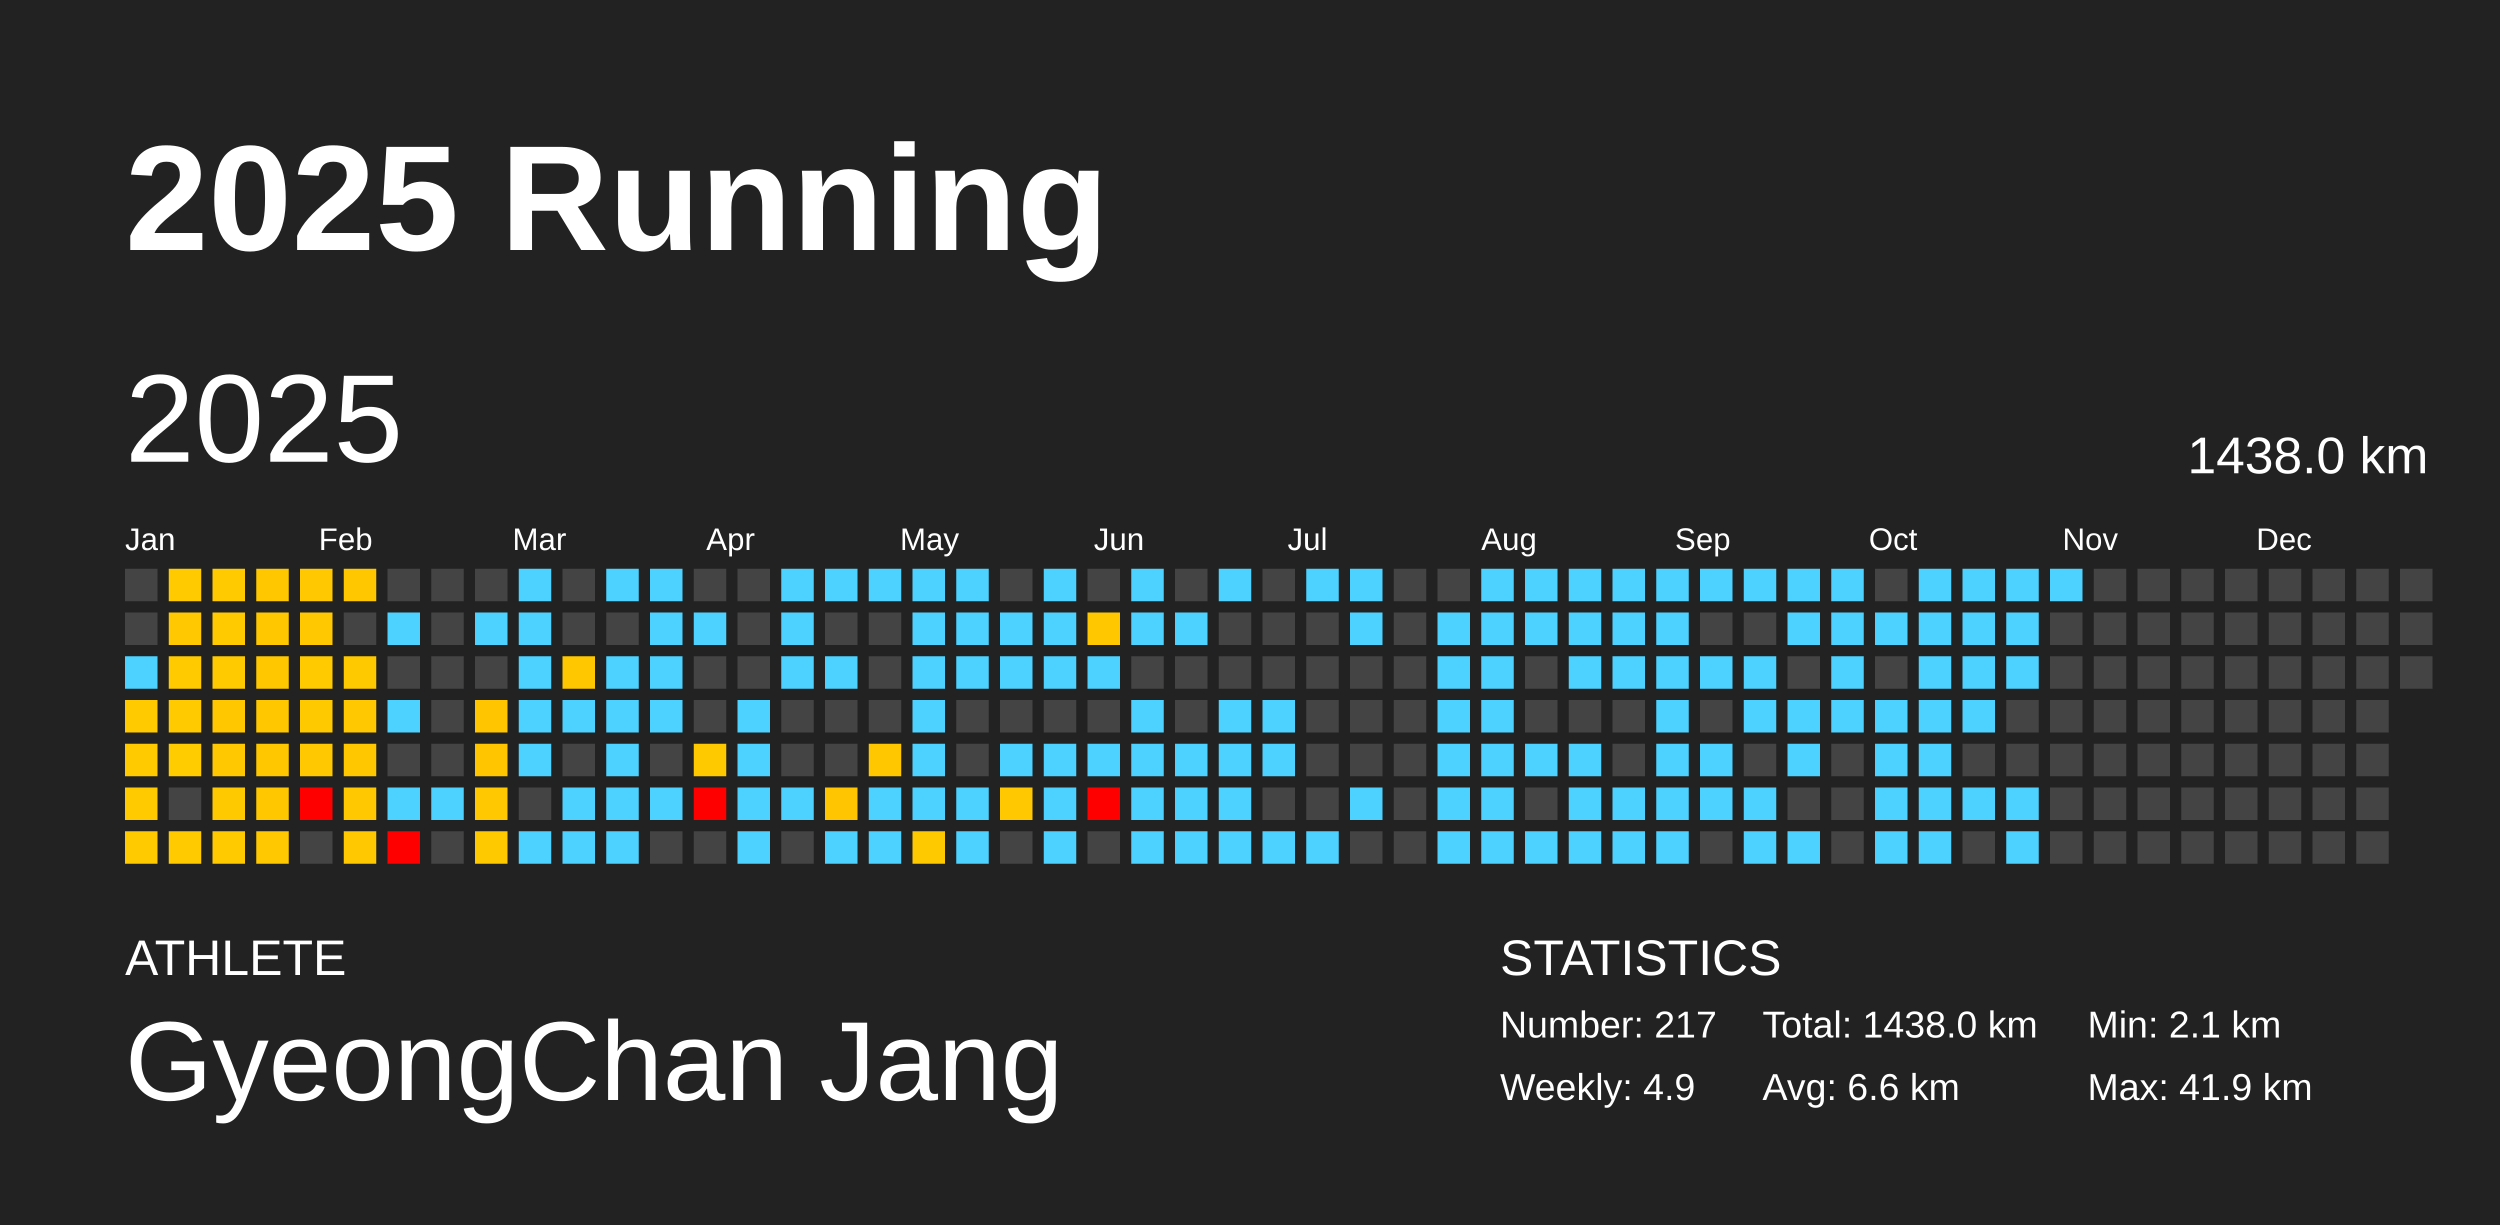
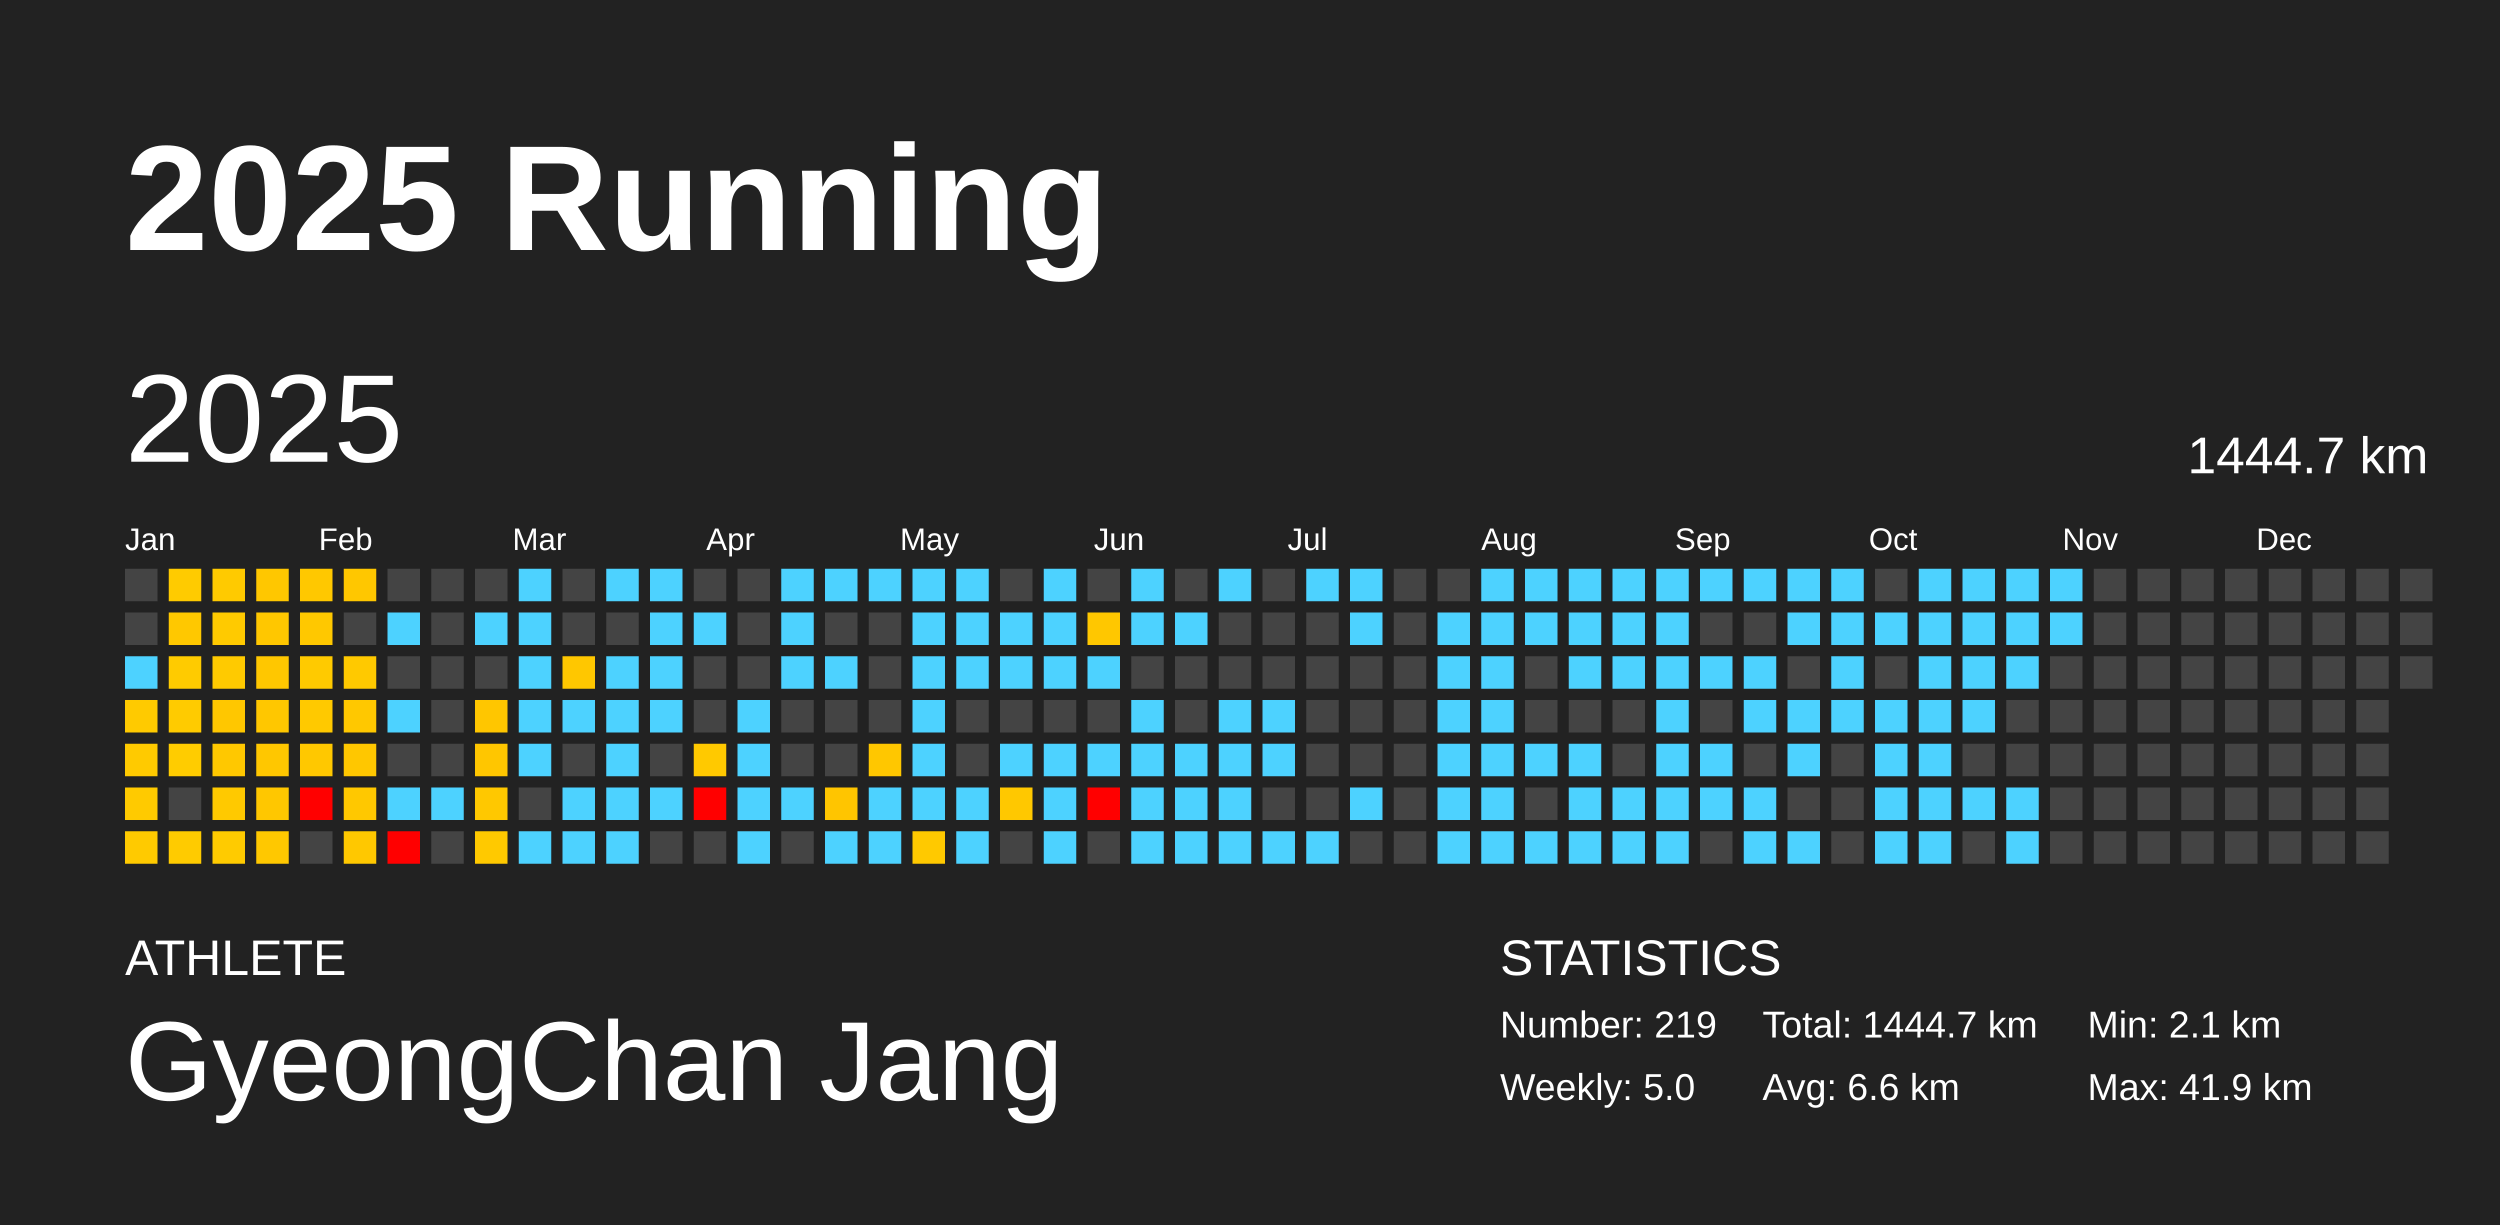
<svg xmlns="http://www.w3.org/2000/svg" baseProfile="full" height="98mm" version="1.1" viewBox="0,0,200,98" width="200mm">
  <defs />
  <rect fill="#222222" height="98" width="200" x="0" y="0" />
  <text fill="#FFFFFF" style="font-size:12px; font-family:Arial; font-weight:bold;" x="10" y="20">2025 Running</text>
  <text fill="#FFFFFF" style="font-size:4px; font-family:Arial" x="10" y="78">ATHLETE</text>
  <text fill="#FFFFFF" style="font-size:9px; font-family:Arial" x="10" y="88">GyeongChan Jang</text>
  <text fill="#FFFFFF" style="font-size:4px; font-family:Arial" x="120" y="78">STATISTICS</text>
-   <text fill="#FFFFFF" style="font-size:3px; font-family:Arial" x="120" y="83">Number: 217</text>
-   <text fill="#FFFFFF" style="font-size:3px; font-family:Arial" x="120" y="88">Weekly: 4.9</text>
-   <text fill="#FFFFFF" style="font-size:3px; font-family:Arial" x="141" y="83">Total: 1438.0 km</text>
+   <text fill="#FFFFFF" style="font-size:3px; font-family:Arial" x="120" y="83">Number: 219</text>
+   <text fill="#FFFFFF" style="font-size:3px; font-family:Arial" x="120" y="88">Weekly: 5.0</text>
+   <text fill="#FFFFFF" style="font-size:3px; font-family:Arial" x="141" y="83">Total: 1444.7 km</text>
  <text fill="#FFFFFF" style="font-size:3px; font-family:Arial" x="141" y="88">Avg: 6.6 km</text>
  <text fill="#FFFFFF" style="font-size:3px; font-family:Arial" x="167" y="83">Min: 2.1 km</text>
  <text fill="#FFFFFF" style="font-size:3px; font-family:Arial" x="167" y="88">Max: 41.9 km</text>
  <text dominant-baseline="hanging" fill="#FFFFFF" style="font-size:10.0px; font-family:Arial;" x="10" y="30">2025</text>
-   <text dominant-baseline="hanging" fill="#FFFFFF" style="font-size:4.125px; font-family:Arial;" x="175" y="35">1438.0 km</text>
+   <text dominant-baseline="hanging" fill="#FFFFFF" style="font-size:4.125px; font-family:Arial;" x="175" y="35">1444.7 km</text>
  <text fill="#FFFFFF" style="font-size:2.5px; font-family:Arial" x="10.0" y="44">Jan</text>
  <text fill="#FFFFFF" style="font-size:2.5px; font-family:Arial" x="25.5" y="44">Feb</text>
  <text fill="#FFFFFF" style="font-size:2.5px; font-family:Arial" x="41.0" y="44">Mar</text>
  <text fill="#FFFFFF" style="font-size:2.5px; font-family:Arial" x="56.5" y="44">Apr</text>
  <text fill="#FFFFFF" style="font-size:2.5px; font-family:Arial" x="72.0" y="44">May</text>
  <text fill="#FFFFFF" style="font-size:2.5px; font-family:Arial" x="87.5" y="44">Jun</text>
  <text fill="#FFFFFF" style="font-size:2.5px; font-family:Arial" x="103.0" y="44">Jul</text>
  <text fill="#FFFFFF" style="font-size:2.5px; font-family:Arial" x="118.5" y="44">Aug</text>
  <text fill="#FFFFFF" style="font-size:2.5px; font-family:Arial" x="134.0" y="44">Sep</text>
  <text fill="#FFFFFF" style="font-size:2.5px; font-family:Arial" x="149.5" y="44">Oct</text>
  <text fill="#FFFFFF" style="font-size:2.5px; font-family:Arial" x="165.0" y="44">Nov</text>
  <text fill="#FFFFFF" style="font-size:2.5px; font-family:Arial" x="180.5" y="44">Dec</text>
  <rect fill="#444444" height="2.6" width="2.6" x="10.0" y="45.5" />
  <rect fill="#444444" height="2.6" width="2.6" x="10.0" y="49.0" />
  <rect fill="#4dd2ff" height="2.6" width="2.6" x="10.0" y="52.5" />
  <rect fill="#ffca00" height="2.6" width="2.6" x="10.0" y="56.0" />
  <rect fill="#ffca00" height="2.6" width="2.6" x="10.0" y="59.5" />
  <rect fill="#ffca00" height="2.6" width="2.6" x="10.0" y="63.0" />
  <rect fill="#ffca00" height="2.6" width="2.6" x="10.0" y="66.5" />
  <rect fill="#ffcb00" height="2.6" width="2.6" x="13.5" y="45.5" />
  <rect fill="#ffc800" height="2.6" width="2.6" x="13.5" y="49.0" />
  <rect fill="#ffcb00" height="2.6" width="2.6" x="13.5" y="52.5" />
  <rect fill="#ffcb00" height="2.6" width="2.6" x="13.5" y="56.0" />
  <rect fill="#ffcc00" height="2.6" width="2.6" x="13.5" y="59.5" />
  <rect fill="#444444" height="2.6" width="2.6" x="13.5" y="63.0" />
  <rect fill="#ffcb00" height="2.6" width="2.6" x="13.5" y="66.5" />
  <rect fill="#ffca00" height="2.6" width="2.6" x="17.0" y="45.5" />
  <rect fill="#ffca00" height="2.6" width="2.6" x="17.0" y="49.0" />
  <rect fill="#ffca00" height="2.6" width="2.6" x="17.0" y="52.5" />
  <rect fill="#ffc700" height="2.6" width="2.6" x="17.0" y="56.0" />
  <rect fill="#ffc800" height="2.6" width="2.6" x="17.0" y="59.5" />
  <rect fill="#ffc900" height="2.6" width="2.6" x="17.0" y="63.0" />
  <rect fill="#ffcb00" height="2.6" width="2.6" x="17.0" y="66.5" />
  <rect fill="#ffc700" height="2.6" width="2.6" x="20.5" y="45.5" />
  <rect fill="#ffc700" height="2.6" width="2.6" x="20.5" y="49.0" />
  <rect fill="#ffc700" height="2.6" width="2.6" x="20.5" y="52.5" />
  <rect fill="#ffc700" height="2.6" width="2.6" x="20.5" y="56.0" />
  <rect fill="#ffc700" height="2.6" width="2.6" x="20.5" y="59.5" />
  <rect fill="#ffc700" height="2.6" width="2.6" x="20.5" y="63.0" />
  <rect fill="#ffc800" height="2.6" width="2.6" x="20.5" y="66.5" />
  <rect fill="#ffc800" height="2.6" width="2.6" x="24.0" y="45.5" />
  <rect fill="#ffc800" height="2.6" width="2.6" x="24.0" y="49.0" />
  <rect fill="#ffca00" height="2.6" width="2.6" x="24.0" y="52.5" />
  <rect fill="#ffc900" height="2.6" width="2.6" x="24.0" y="56.0" />
  <rect fill="#ffc800" height="2.6" width="2.6" x="24.0" y="59.5" />
  <rect fill="red" height="2.6" width="2.6" x="24.0" y="63.0" />
  <rect fill="#444444" height="2.6" width="2.6" x="24.0" y="66.5" />
  <rect fill="#ffc700" height="2.6" width="2.6" x="27.5" y="45.5" />
  <rect fill="#444444" height="2.6" width="2.6" x="27.5" y="49.0" />
  <rect fill="#ffc900" height="2.6" width="2.6" x="27.5" y="52.5" />
  <rect fill="#ffc800" height="2.6" width="2.6" x="27.5" y="56.0" />
  <rect fill="#ffc700" height="2.6" width="2.6" x="27.5" y="59.5" />
  <rect fill="#ffc800" height="2.6" width="2.6" x="27.5" y="63.0" />
  <rect fill="#ffc800" height="2.6" width="2.6" x="27.5" y="66.5" />
  <rect fill="#444444" height="2.6" width="2.6" x="31.0" y="45.5" />
  <rect fill="#4dd2ff" height="2.6" width="2.6" x="31.0" y="49.0" />
  <rect fill="#444444" height="2.6" width="2.6" x="31.0" y="52.5" />
  <rect fill="#4dd2ff" height="2.6" width="2.6" x="31.0" y="56.0" />
  <rect fill="#444444" height="2.6" width="2.6" x="31.0" y="59.5" />
  <rect fill="#4dd2ff" height="2.6" width="2.6" x="31.0" y="63.0" />
  <rect fill="red" height="2.6" width="2.6" x="31.0" y="66.5" />
  <rect fill="#444444" height="2.6" width="2.6" x="34.5" y="45.5" />
  <rect fill="#444444" height="2.6" width="2.6" x="34.5" y="49.0" />
  <rect fill="#444444" height="2.6" width="2.6" x="34.5" y="52.5" />
  <rect fill="#444444" height="2.6" width="2.6" x="34.5" y="56.0" />
  <rect fill="#444444" height="2.6" width="2.6" x="34.5" y="59.5" />
  <rect fill="#4dd2ff" height="2.6" width="2.6" x="34.5" y="63.0" />
  <rect fill="#444444" height="2.6" width="2.6" x="34.5" y="66.5" />
  <rect fill="#444444" height="2.6" width="2.6" x="38.0" y="45.5" />
  <rect fill="#4dd2ff" height="2.6" width="2.6" x="38.0" y="49.0" />
  <rect fill="#444444" height="2.6" width="2.6" x="38.0" y="52.5" />
  <rect fill="#ffc600" height="2.6" width="2.6" x="38.0" y="56.0" />
  <rect fill="#ffc600" height="2.6" width="2.6" x="38.0" y="59.5" />
  <rect fill="#ffc800" height="2.6" width="2.6" x="38.0" y="63.0" />
  <rect fill="#ffc900" height="2.6" width="2.6" x="38.0" y="66.5" />
  <rect fill="#4dd2ff" height="2.6" width="2.6" x="41.5" y="45.5" />
  <rect fill="#4dd2ff" height="2.6" width="2.6" x="41.5" y="49.0" />
  <rect fill="#4dd2ff" height="2.6" width="2.6" x="41.5" y="52.5" />
  <rect fill="#4dd2ff" height="2.6" width="2.6" x="41.5" y="56.0" />
  <rect fill="#4dd2ff" height="2.6" width="2.6" x="41.5" y="59.5" />
  <rect fill="#444444" height="2.6" width="2.6" x="41.5" y="63.0" />
  <rect fill="#4dd2ff" height="2.6" width="2.6" x="41.5" y="66.5" />
  <rect fill="#444444" height="2.6" width="2.6" x="45.0" y="45.5" />
  <rect fill="#444444" height="2.6" width="2.6" x="45.0" y="49.0" />
  <rect fill="#ffc700" height="2.6" width="2.6" x="45.0" y="52.5" />
  <rect fill="#4dd2ff" height="2.6" width="2.6" x="45.0" y="56.0" />
  <rect fill="#444444" height="2.6" width="2.6" x="45.0" y="59.5" />
  <rect fill="#4dd2ff" height="2.6" width="2.6" x="45.0" y="63.0" />
  <rect fill="#4dd2ff" height="2.6" width="2.6" x="45.0" y="66.5" />
  <rect fill="#4dd2ff" height="2.6" width="2.6" x="48.5" y="45.5" />
  <rect fill="#444444" height="2.6" width="2.6" x="48.5" y="49.0" />
  <rect fill="#4dd2ff" height="2.6" width="2.6" x="48.5" y="52.5" />
  <rect fill="#4dd2ff" height="2.6" width="2.6" x="48.5" y="56.0" />
  <rect fill="#4dd2ff" height="2.6" width="2.6" x="48.5" y="59.5" />
  <rect fill="#4dd2ff" height="2.6" width="2.6" x="48.5" y="63.0" />
  <rect fill="#4dd2ff" height="2.6" width="2.6" x="48.5" y="66.5" />
  <rect fill="#4dd2ff" height="2.6" width="2.6" x="52.0" y="45.5" />
  <rect fill="#4dd2ff" height="2.6" width="2.6" x="52.0" y="49.0" />
  <rect fill="#4dd2ff" height="2.6" width="2.6" x="52.0" y="52.5" />
  <rect fill="#4dd2ff" height="2.6" width="2.6" x="52.0" y="56.0" />
  <rect fill="#444444" height="2.6" width="2.6" x="52.0" y="59.5" />
  <rect fill="#4dd2ff" height="2.6" width="2.6" x="52.0" y="63.0" />
  <rect fill="#444444" height="2.6" width="2.6" x="52.0" y="66.5" />
  <rect fill="#444444" height="2.6" width="2.6" x="55.5" y="45.5" />
  <rect fill="#4dd2ff" height="2.6" width="2.6" x="55.5" y="49.0" />
  <rect fill="#444444" height="2.6" width="2.6" x="55.5" y="52.5" />
  <rect fill="#444444" height="2.6" width="2.6" x="55.5" y="56.0" />
  <rect fill="#ffc900" height="2.6" width="2.6" x="55.5" y="59.5" />
  <rect fill="red" height="2.6" width="2.6" x="55.5" y="63.0" />
  <rect fill="#444444" height="2.6" width="2.6" x="55.5" y="66.5" />
  <rect fill="#444444" height="2.6" width="2.6" x="59.0" y="45.5" />
  <rect fill="#444444" height="2.6" width="2.6" x="59.0" y="49.0" />
  <rect fill="#444444" height="2.6" width="2.6" x="59.0" y="52.5" />
  <rect fill="#4dd2ff" height="2.6" width="2.6" x="59.0" y="56.0" />
  <rect fill="#4dd2ff" height="2.6" width="2.6" x="59.0" y="59.5" />
  <rect fill="#4dd2ff" height="2.6" width="2.6" x="59.0" y="63.0" />
  <rect fill="#4dd2ff" height="2.6" width="2.6" x="59.0" y="66.5" />
  <rect fill="#4dd2ff" height="2.6" width="2.6" x="62.5" y="45.5" />
  <rect fill="#4dd2ff" height="2.6" width="2.6" x="62.5" y="49.0" />
  <rect fill="#4dd2ff" height="2.6" width="2.6" x="62.5" y="52.5" />
  <rect fill="#444444" height="2.6" width="2.6" x="62.5" y="56.0" />
  <rect fill="#444444" height="2.6" width="2.6" x="62.5" y="59.5" />
  <rect fill="#4dd2ff" height="2.6" width="2.6" x="62.5" y="63.0" />
  <rect fill="#444444" height="2.6" width="2.6" x="62.5" y="66.5" />
  <rect fill="#4dd2ff" height="2.6" width="2.6" x="66.0" y="45.5" />
  <rect fill="#444444" height="2.6" width="2.6" x="66.0" y="49.0" />
  <rect fill="#4dd2ff" height="2.6" width="2.6" x="66.0" y="52.5" />
  <rect fill="#444444" height="2.6" width="2.6" x="66.0" y="56.0" />
  <rect fill="#444444" height="2.6" width="2.6" x="66.0" y="59.5" />
  <rect fill="#ffc500" height="2.6" width="2.6" x="66.0" y="63.0" />
  <rect fill="#4dd2ff" height="2.6" width="2.6" x="66.0" y="66.5" />
  <rect fill="#4dd2ff" height="2.6" width="2.6" x="69.5" y="45.5" />
  <rect fill="#444444" height="2.6" width="2.6" x="69.5" y="49.0" />
  <rect fill="#444444" height="2.6" width="2.6" x="69.5" y="52.5" />
  <rect fill="#444444" height="2.6" width="2.6" x="69.5" y="56.0" />
  <rect fill="#ffc700" height="2.6" width="2.6" x="69.5" y="59.5" />
  <rect fill="#4dd2ff" height="2.6" width="2.6" x="69.5" y="63.0" />
  <rect fill="#4dd2ff" height="2.6" width="2.6" x="69.5" y="66.5" />
  <rect fill="#4dd2ff" height="2.6" width="2.6" x="73.0" y="45.5" />
  <rect fill="#4dd2ff" height="2.6" width="2.6" x="73.0" y="49.0" />
  <rect fill="#4dd2ff" height="2.6" width="2.6" x="73.0" y="52.5" />
  <rect fill="#4dd2ff" height="2.6" width="2.6" x="73.0" y="56.0" />
  <rect fill="#4dd2ff" height="2.6" width="2.6" x="73.0" y="59.5" />
  <rect fill="#4dd2ff" height="2.6" width="2.6" x="73.0" y="63.0" />
  <rect fill="#ffc900" height="2.6" width="2.6" x="73.0" y="66.5" />
  <rect fill="#4dd2ff" height="2.6" width="2.6" x="76.5" y="45.5" />
  <rect fill="#4dd2ff" height="2.6" width="2.6" x="76.5" y="49.0" />
  <rect fill="#4dd2ff" height="2.6" width="2.6" x="76.5" y="52.5" />
  <rect fill="#444444" height="2.6" width="2.6" x="76.5" y="56.0" />
  <rect fill="#444444" height="2.6" width="2.6" x="76.5" y="59.5" />
  <rect fill="#4dd2ff" height="2.6" width="2.6" x="76.5" y="63.0" />
  <rect fill="#4dd2ff" height="2.6" width="2.6" x="76.5" y="66.5" />
  <rect fill="#444444" height="2.6" width="2.6" x="80.0" y="45.5" />
  <rect fill="#4dd2ff" height="2.6" width="2.6" x="80.0" y="49.0" />
  <rect fill="#4dd2ff" height="2.6" width="2.6" x="80.0" y="52.5" />
  <rect fill="#444444" height="2.6" width="2.6" x="80.0" y="56.0" />
  <rect fill="#4dd2ff" height="2.6" width="2.6" x="80.0" y="59.5" />
  <rect fill="#ffc800" height="2.6" width="2.6" x="80.0" y="63.0" />
  <rect fill="#444444" height="2.6" width="2.6" x="80.0" y="66.5" />
  <rect fill="#4dd2ff" height="2.6" width="2.6" x="83.5" y="45.5" />
  <rect fill="#4dd2ff" height="2.6" width="2.6" x="83.5" y="49.0" />
  <rect fill="#4dd2ff" height="2.6" width="2.6" x="83.5" y="52.5" />
  <rect fill="#444444" height="2.6" width="2.6" x="83.5" y="56.0" />
  <rect fill="#4dd2ff" height="2.6" width="2.6" x="83.5" y="59.5" />
  <rect fill="#4dd2ff" height="2.6" width="2.6" x="83.5" y="63.0" />
  <rect fill="#4dd2ff" height="2.6" width="2.6" x="83.5" y="66.5" />
  <rect fill="#444444" height="2.6" width="2.6" x="87.0" y="45.5" />
  <rect fill="#ffc700" height="2.6" width="2.6" x="87.0" y="49.0" />
  <rect fill="#4dd2ff" height="2.6" width="2.6" x="87.0" y="52.5" />
  <rect fill="#444444" height="2.6" width="2.6" x="87.0" y="56.0" />
  <rect fill="#4dd2ff" height="2.6" width="2.6" x="87.0" y="59.5" />
  <rect fill="red" height="2.6" width="2.6" x="87.0" y="63.0" />
  <rect fill="#444444" height="2.6" width="2.6" x="87.0" y="66.5" />
  <rect fill="#4dd2ff" height="2.6" width="2.6" x="90.5" y="45.5" />
  <rect fill="#4dd2ff" height="2.6" width="2.6" x="90.5" y="49.0" />
  <rect fill="#444444" height="2.6" width="2.6" x="90.5" y="52.5" />
  <rect fill="#4dd2ff" height="2.6" width="2.6" x="90.5" y="56.0" />
  <rect fill="#4dd2ff" height="2.6" width="2.6" x="90.5" y="59.5" />
  <rect fill="#4dd2ff" height="2.6" width="2.6" x="90.5" y="63.0" />
  <rect fill="#4dd2ff" height="2.6" width="2.6" x="90.5" y="66.5" />
  <rect fill="#444444" height="2.6" width="2.6" x="94.0" y="45.5" />
  <rect fill="#4dd2ff" height="2.6" width="2.6" x="94.0" y="49.0" />
  <rect fill="#444444" height="2.6" width="2.6" x="94.0" y="52.5" />
  <rect fill="#444444" height="2.6" width="2.6" x="94.0" y="56.0" />
  <rect fill="#4dd2ff" height="2.6" width="2.6" x="94.0" y="59.5" />
  <rect fill="#4dd2ff" height="2.6" width="2.6" x="94.0" y="63.0" />
  <rect fill="#4dd2ff" height="2.6" width="2.6" x="94.0" y="66.5" />
  <rect fill="#4dd2ff" height="2.6" width="2.6" x="97.5" y="45.5" />
  <rect fill="#444444" height="2.6" width="2.6" x="97.5" y="49.0" />
  <rect fill="#444444" height="2.6" width="2.6" x="97.5" y="52.5" />
  <rect fill="#4dd2ff" height="2.6" width="2.6" x="97.5" y="56.0" />
  <rect fill="#4dd2ff" height="2.6" width="2.6" x="97.5" y="59.5" />
  <rect fill="#4dd2ff" height="2.6" width="2.6" x="97.5" y="63.0" />
  <rect fill="#4dd2ff" height="2.6" width="2.6" x="97.5" y="66.5" />
  <rect fill="#444444" height="2.6" width="2.6" x="101.0" y="45.5" />
  <rect fill="#444444" height="2.6" width="2.6" x="101.0" y="49.0" />
  <rect fill="#444444" height="2.6" width="2.6" x="101.0" y="52.5" />
  <rect fill="#4dd2ff" height="2.6" width="2.6" x="101.0" y="56.0" />
  <rect fill="#4dd2ff" height="2.6" width="2.6" x="101.0" y="59.5" />
  <rect fill="#444444" height="2.6" width="2.6" x="101.0" y="63.0" />
  <rect fill="#4dd2ff" height="2.6" width="2.6" x="101.0" y="66.5" />
  <rect fill="#4dd2ff" height="2.6" width="2.6" x="104.5" y="45.5" />
  <rect fill="#444444" height="2.6" width="2.6" x="104.5" y="49.0" />
  <rect fill="#444444" height="2.6" width="2.6" x="104.5" y="52.5" />
  <rect fill="#444444" height="2.6" width="2.6" x="104.5" y="56.0" />
  <rect fill="#444444" height="2.6" width="2.6" x="104.5" y="59.5" />
  <rect fill="#444444" height="2.6" width="2.6" x="104.5" y="63.0" />
  <rect fill="#4dd2ff" height="2.6" width="2.6" x="104.5" y="66.5" />
  <rect fill="#4dd2ff" height="2.6" width="2.6" x="108.0" y="45.5" />
  <rect fill="#4dd2ff" height="2.6" width="2.6" x="108.0" y="49.0" />
  <rect fill="#444444" height="2.6" width="2.6" x="108.0" y="52.5" />
  <rect fill="#444444" height="2.6" width="2.6" x="108.0" y="56.0" />
  <rect fill="#444444" height="2.6" width="2.6" x="108.0" y="59.5" />
  <rect fill="#4dd2ff" height="2.6" width="2.6" x="108.0" y="63.0" />
  <rect fill="#444444" height="2.6" width="2.6" x="108.0" y="66.5" />
  <rect fill="#444444" height="2.6" width="2.6" x="111.5" y="45.5" />
  <rect fill="#444444" height="2.6" width="2.6" x="111.5" y="49.0" />
  <rect fill="#444444" height="2.6" width="2.6" x="111.5" y="52.5" />
  <rect fill="#444444" height="2.6" width="2.6" x="111.5" y="56.0" />
  <rect fill="#444444" height="2.6" width="2.6" x="111.5" y="59.5" />
  <rect fill="#444444" height="2.6" width="2.6" x="111.5" y="63.0" />
  <rect fill="#444444" height="2.6" width="2.6" x="111.5" y="66.5" />
  <rect fill="#444444" height="2.6" width="2.6" x="115.0" y="45.5" />
  <rect fill="#4dd2ff" height="2.6" width="2.6" x="115.0" y="49.0" />
  <rect fill="#4dd2ff" height="2.6" width="2.6" x="115.0" y="52.5" />
  <rect fill="#4dd2ff" height="2.6" width="2.6" x="115.0" y="56.0" />
  <rect fill="#4dd2ff" height="2.6" width="2.6" x="115.0" y="59.5" />
  <rect fill="#4dd2ff" height="2.6" width="2.6" x="115.0" y="63.0" />
  <rect fill="#4dd2ff" height="2.6" width="2.6" x="115.0" y="66.5" />
  <rect fill="#4dd2ff" height="2.6" width="2.6" x="118.5" y="45.5" />
  <rect fill="#4dd2ff" height="2.6" width="2.6" x="118.5" y="49.0" />
  <rect fill="#4dd2ff" height="2.6" width="2.6" x="118.5" y="52.5" />
  <rect fill="#4dd2ff" height="2.6" width="2.6" x="118.5" y="56.0" />
  <rect fill="#4dd2ff" height="2.6" width="2.6" x="118.5" y="59.5" />
  <rect fill="#4dd2ff" height="2.6" width="2.6" x="118.5" y="63.0" />
  <rect fill="#4dd2ff" height="2.6" width="2.6" x="118.5" y="66.5" />
  <rect fill="#4dd2ff" height="2.6" width="2.6" x="122.0" y="45.5" />
  <rect fill="#4dd2ff" height="2.6" width="2.6" x="122.0" y="49.0" />
  <rect fill="#444444" height="2.6" width="2.6" x="122.0" y="52.5" />
  <rect fill="#444444" height="2.6" width="2.6" x="122.0" y="56.0" />
  <rect fill="#4dd2ff" height="2.6" width="2.6" x="122.0" y="59.5" />
  <rect fill="#444444" height="2.6" width="2.6" x="122.0" y="63.0" />
  <rect fill="#4dd2ff" height="2.6" width="2.6" x="122.0" y="66.5" />
  <rect fill="#4dd2ff" height="2.6" width="2.6" x="125.5" y="45.5" />
  <rect fill="#4dd2ff" height="2.6" width="2.6" x="125.5" y="49.0" />
  <rect fill="#4dd2ff" height="2.6" width="2.6" x="125.5" y="52.5" />
  <rect fill="#444444" height="2.6" width="2.6" x="125.5" y="56.0" />
  <rect fill="#4dd2ff" height="2.6" width="2.6" x="125.5" y="59.5" />
  <rect fill="#4dd2ff" height="2.6" width="2.6" x="125.5" y="63.0" />
  <rect fill="#4dd2ff" height="2.6" width="2.6" x="125.5" y="66.5" />
  <rect fill="#4dd2ff" height="2.6" width="2.6" x="129.0" y="45.5" />
  <rect fill="#4dd2ff" height="2.6" width="2.6" x="129.0" y="49.0" />
  <rect fill="#4dd2ff" height="2.6" width="2.6" x="129.0" y="52.5" />
  <rect fill="#444444" height="2.6" width="2.6" x="129.0" y="56.0" />
  <rect fill="#444444" height="2.6" width="2.6" x="129.0" y="59.5" />
  <rect fill="#4dd2ff" height="2.6" width="2.6" x="129.0" y="63.0" />
  <rect fill="#4dd2ff" height="2.6" width="2.6" x="129.0" y="66.5" />
  <rect fill="#4dd2ff" height="2.6" width="2.6" x="132.5" y="45.5" />
  <rect fill="#4dd2ff" height="2.6" width="2.6" x="132.5" y="49.0" />
  <rect fill="#4dd2ff" height="2.6" width="2.6" x="132.5" y="52.5" />
  <rect fill="#4dd2ff" height="2.6" width="2.6" x="132.5" y="56.0" />
  <rect fill="#4dd2ff" height="2.6" width="2.6" x="132.5" y="59.5" />
  <rect fill="#4dd2ff" height="2.6" width="2.6" x="132.5" y="63.0" />
  <rect fill="#4dd2ff" height="2.6" width="2.6" x="132.5" y="66.5" />
  <rect fill="#4dd2ff" height="2.6" width="2.6" x="136.0" y="45.5" />
  <rect fill="#444444" height="2.6" width="2.6" x="136.0" y="49.0" />
  <rect fill="#4dd2ff" height="2.6" width="2.6" x="136.0" y="52.5" />
  <rect fill="#444444" height="2.6" width="2.6" x="136.0" y="56.0" />
  <rect fill="#4dd2ff" height="2.6" width="2.6" x="136.0" y="59.5" />
  <rect fill="#4dd2ff" height="2.6" width="2.6" x="136.0" y="63.0" />
  <rect fill="#444444" height="2.6" width="2.6" x="136.0" y="66.5" />
  <rect fill="#4dd2ff" height="2.6" width="2.6" x="139.5" y="45.5" />
  <rect fill="#444444" height="2.6" width="2.6" x="139.5" y="49.0" />
  <rect fill="#4dd2ff" height="2.6" width="2.6" x="139.5" y="52.5" />
  <rect fill="#4dd2ff" height="2.6" width="2.6" x="139.5" y="56.0" />
  <rect fill="#444444" height="2.6" width="2.6" x="139.5" y="59.5" />
  <rect fill="#4dd2ff" height="2.6" width="2.6" x="139.5" y="63.0" />
  <rect fill="#4dd2ff" height="2.6" width="2.6" x="139.5" y="66.5" />
  <rect fill="#4dd2ff" height="2.6" width="2.6" x="143.0" y="45.5" />
  <rect fill="#4dd2ff" height="2.6" width="2.6" x="143.0" y="49.0" />
  <rect fill="#444444" height="2.6" width="2.6" x="143.0" y="52.5" />
  <rect fill="#4dd2ff" height="2.6" width="2.6" x="143.0" y="56.0" />
  <rect fill="#4dd2ff" height="2.6" width="2.6" x="143.0" y="59.5" />
  <rect fill="#444444" height="2.6" width="2.6" x="143.0" y="63.0" />
  <rect fill="#4dd2ff" height="2.6" width="2.6" x="143.0" y="66.5" />
  <rect fill="#4dd2ff" height="2.6" width="2.6" x="146.5" y="45.5" />
  <rect fill="#4dd2ff" height="2.6" width="2.6" x="146.5" y="49.0" />
  <rect fill="#4dd2ff" height="2.6" width="2.6" x="146.5" y="52.5" />
  <rect fill="#4dd2ff" height="2.6" width="2.6" x="146.5" y="56.0" />
  <rect fill="#444444" height="2.6" width="2.6" x="146.5" y="59.5" />
  <rect fill="#444444" height="2.6" width="2.6" x="146.5" y="63.0" />
  <rect fill="#444444" height="2.6" width="2.6" x="146.5" y="66.5" />
  <rect fill="#444444" height="2.6" width="2.6" x="150.0" y="45.5" />
  <rect fill="#4dd2ff" height="2.6" width="2.6" x="150.0" y="49.0" />
  <rect fill="#444444" height="2.6" width="2.6" x="150.0" y="52.5" />
  <rect fill="#4dd2ff" height="2.6" width="2.6" x="150.0" y="56.0" />
  <rect fill="#4dd2ff" height="2.6" width="2.6" x="150.0" y="59.5" />
  <rect fill="#4dd2ff" height="2.6" width="2.6" x="150.0" y="63.0" />
  <rect fill="#4dd2ff" height="2.6" width="2.6" x="150.0" y="66.5" />
  <rect fill="#4dd2ff" height="2.6" width="2.6" x="153.5" y="45.5" />
  <rect fill="#4dd2ff" height="2.6" width="2.6" x="153.5" y="49.0" />
  <rect fill="#4dd2ff" height="2.6" width="2.6" x="153.5" y="52.5" />
  <rect fill="#4dd2ff" height="2.6" width="2.6" x="153.5" y="56.0" />
  <rect fill="#4dd2ff" height="2.6" width="2.6" x="153.5" y="59.5" />
  <rect fill="#4dd2ff" height="2.6" width="2.6" x="153.5" y="63.0" />
  <rect fill="#4dd2ff" height="2.6" width="2.6" x="153.5" y="66.5" />
  <rect fill="#4dd2ff" height="2.6" width="2.6" x="157.0" y="45.5" />
  <rect fill="#4dd2ff" height="2.6" width="2.6" x="157.0" y="49.0" />
  <rect fill="#4dd2ff" height="2.6" width="2.6" x="157.0" y="52.5" />
  <rect fill="#4dd2ff" height="2.6" width="2.6" x="157.0" y="56.0" />
  <rect fill="#444444" height="2.6" width="2.6" x="157.0" y="59.5" />
  <rect fill="#4dd2ff" height="2.6" width="2.6" x="157.0" y="63.0" />
  <rect fill="#444444" height="2.6" width="2.6" x="157.0" y="66.5" />
  <rect fill="#4dd2ff" height="2.6" width="2.6" x="160.5" y="45.5" />
  <rect fill="#4dd2ff" height="2.6" width="2.6" x="160.5" y="49.0" />
  <rect fill="#4dd2ff" height="2.6" width="2.6" x="160.5" y="52.5" />
  <rect fill="#444444" height="2.6" width="2.6" x="160.5" y="56.0" />
  <rect fill="#444444" height="2.6" width="2.6" x="160.5" y="59.5" />
  <rect fill="#4dd2ff" height="2.6" width="2.6" x="160.5" y="63.0" />
  <rect fill="#4dd2ff" height="2.6" width="2.6" x="160.5" y="66.5" />
  <rect fill="#4dd2ff" height="2.6" width="2.6" x="164.0" y="45.5" />
-   <rect fill="#444444" height="2.6" width="2.6" x="164.0" y="49.0" />
+   <rect fill="#4dd2ff" height="2.6" width="2.6" x="164.0" y="49.0" />
  <rect fill="#444444" height="2.6" width="2.6" x="164.0" y="52.5" />
  <rect fill="#444444" height="2.6" width="2.6" x="164.0" y="56.0" />
  <rect fill="#444444" height="2.6" width="2.6" x="164.0" y="59.5" />
  <rect fill="#444444" height="2.6" width="2.6" x="164.0" y="63.0" />
  <rect fill="#444444" height="2.6" width="2.6" x="164.0" y="66.5" />
  <rect fill="#444444" height="2.6" width="2.6" x="167.5" y="45.5" />
  <rect fill="#444444" height="2.6" width="2.6" x="167.5" y="49.0" />
  <rect fill="#444444" height="2.6" width="2.6" x="167.5" y="52.5" />
  <rect fill="#444444" height="2.6" width="2.6" x="167.5" y="56.0" />
  <rect fill="#444444" height="2.6" width="2.6" x="167.5" y="59.5" />
  <rect fill="#444444" height="2.6" width="2.6" x="167.5" y="63.0" />
  <rect fill="#444444" height="2.6" width="2.6" x="167.5" y="66.5" />
  <rect fill="#444444" height="2.6" width="2.6" x="171.0" y="45.5" />
  <rect fill="#444444" height="2.6" width="2.6" x="171.0" y="49.0" />
  <rect fill="#444444" height="2.6" width="2.6" x="171.0" y="52.5" />
  <rect fill="#444444" height="2.6" width="2.6" x="171.0" y="56.0" />
  <rect fill="#444444" height="2.6" width="2.6" x="171.0" y="59.5" />
  <rect fill="#444444" height="2.6" width="2.6" x="171.0" y="63.0" />
  <rect fill="#444444" height="2.6" width="2.6" x="171.0" y="66.5" />
  <rect fill="#444444" height="2.6" width="2.6" x="174.5" y="45.5" />
  <rect fill="#444444" height="2.6" width="2.6" x="174.5" y="49.0" />
  <rect fill="#444444" height="2.6" width="2.6" x="174.5" y="52.5" />
  <rect fill="#444444" height="2.6" width="2.6" x="174.5" y="56.0" />
  <rect fill="#444444" height="2.6" width="2.6" x="174.5" y="59.5" />
  <rect fill="#444444" height="2.6" width="2.6" x="174.5" y="63.0" />
  <rect fill="#444444" height="2.6" width="2.6" x="174.5" y="66.5" />
  <rect fill="#444444" height="2.6" width="2.6" x="178.0" y="45.5" />
  <rect fill="#444444" height="2.6" width="2.6" x="178.0" y="49.0" />
  <rect fill="#444444" height="2.6" width="2.6" x="178.0" y="52.5" />
  <rect fill="#444444" height="2.6" width="2.6" x="178.0" y="56.0" />
  <rect fill="#444444" height="2.6" width="2.6" x="178.0" y="59.5" />
  <rect fill="#444444" height="2.6" width="2.6" x="178.0" y="63.0" />
  <rect fill="#444444" height="2.6" width="2.6" x="178.0" y="66.5" />
  <rect fill="#444444" height="2.6" width="2.6" x="181.5" y="45.5" />
  <rect fill="#444444" height="2.6" width="2.6" x="181.5" y="49.0" />
  <rect fill="#444444" height="2.6" width="2.6" x="181.5" y="52.5" />
  <rect fill="#444444" height="2.6" width="2.6" x="181.5" y="56.0" />
  <rect fill="#444444" height="2.6" width="2.6" x="181.5" y="59.5" />
  <rect fill="#444444" height="2.6" width="2.6" x="181.5" y="63.0" />
  <rect fill="#444444" height="2.6" width="2.6" x="181.5" y="66.5" />
  <rect fill="#444444" height="2.6" width="2.6" x="185.0" y="45.5" />
  <rect fill="#444444" height="2.6" width="2.6" x="185.0" y="49.0" />
  <rect fill="#444444" height="2.6" width="2.6" x="185.0" y="52.5" />
  <rect fill="#444444" height="2.6" width="2.6" x="185.0" y="56.0" />
  <rect fill="#444444" height="2.6" width="2.6" x="185.0" y="59.5" />
  <rect fill="#444444" height="2.6" width="2.6" x="185.0" y="63.0" />
  <rect fill="#444444" height="2.6" width="2.6" x="185.0" y="66.5" />
  <rect fill="#444444" height="2.6" width="2.6" x="188.5" y="45.5" />
  <rect fill="#444444" height="2.6" width="2.6" x="188.5" y="49.0" />
  <rect fill="#444444" height="2.6" width="2.6" x="188.5" y="52.5" />
  <rect fill="#444444" height="2.6" width="2.6" x="188.5" y="56.0" />
  <rect fill="#444444" height="2.6" width="2.6" x="188.5" y="59.5" />
  <rect fill="#444444" height="2.6" width="2.6" x="188.5" y="63.0" />
  <rect fill="#444444" height="2.6" width="2.6" x="188.5" y="66.5" />
  <rect fill="#444444" height="2.6" width="2.6" x="192.0" y="45.5" />
  <rect fill="#444444" height="2.6" width="2.6" x="192.0" y="49.0" />
  <rect fill="#444444" height="2.6" width="2.6" x="192.0" y="52.5" />
</svg>
